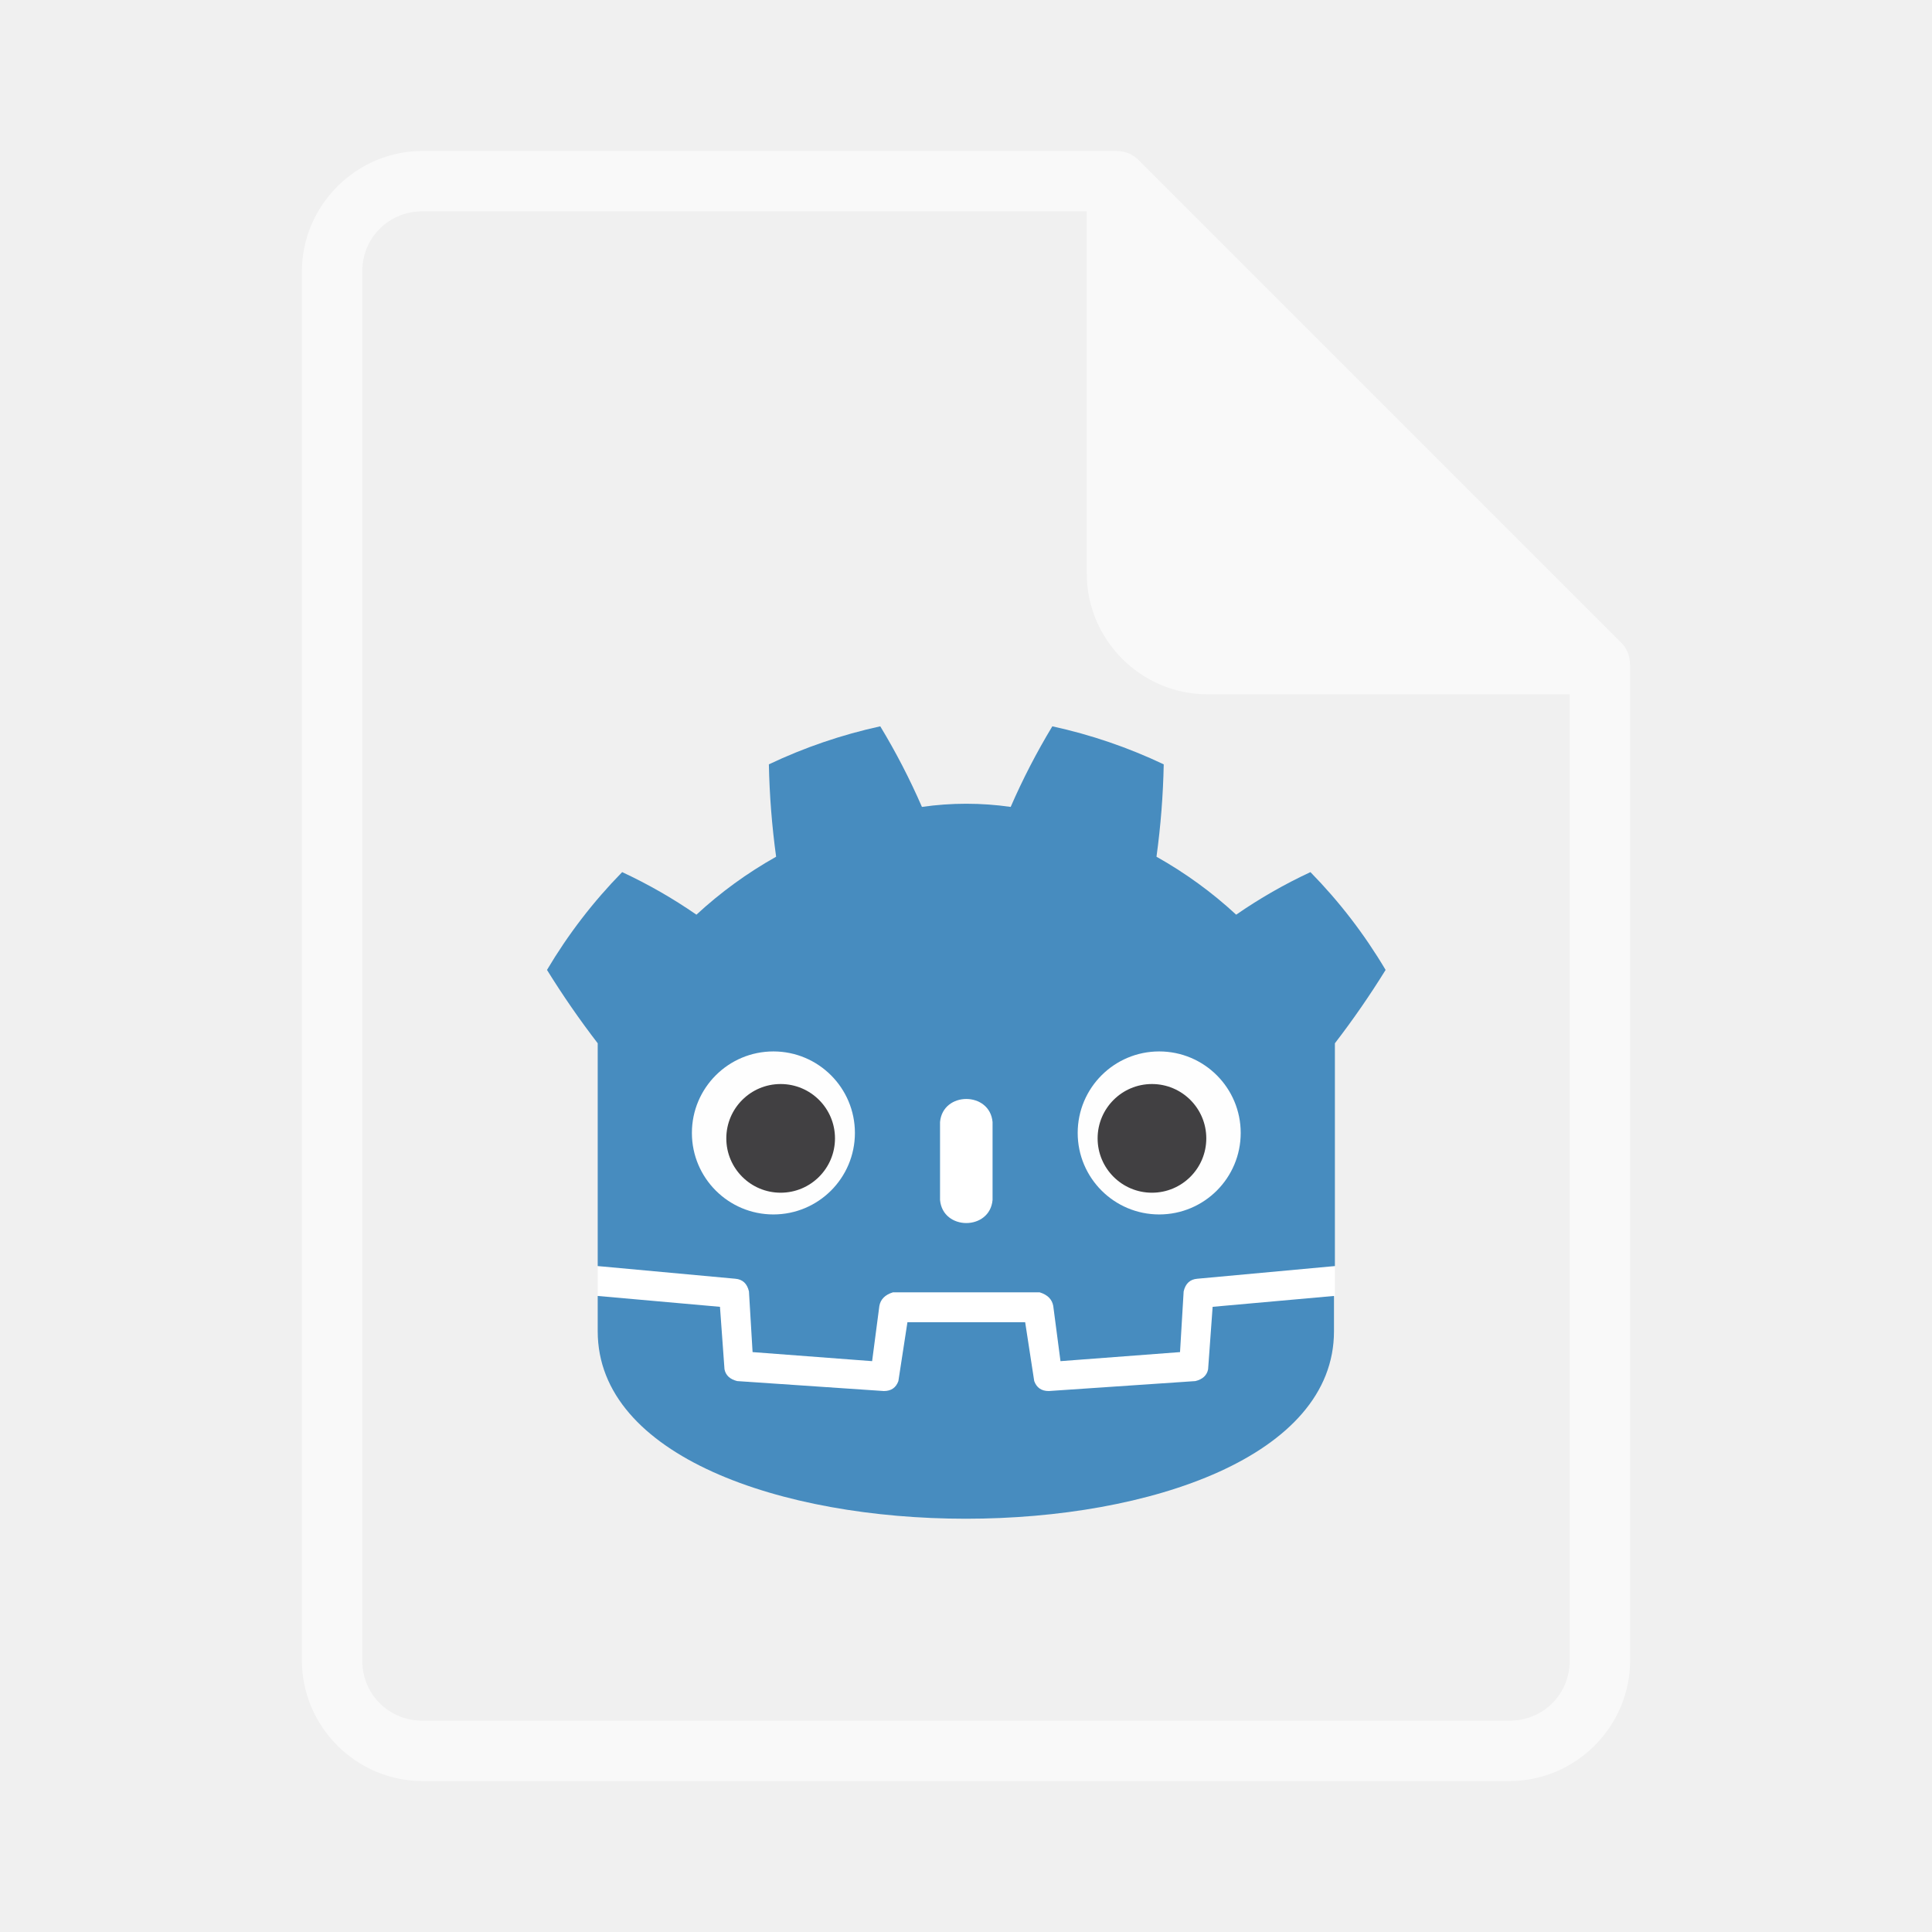
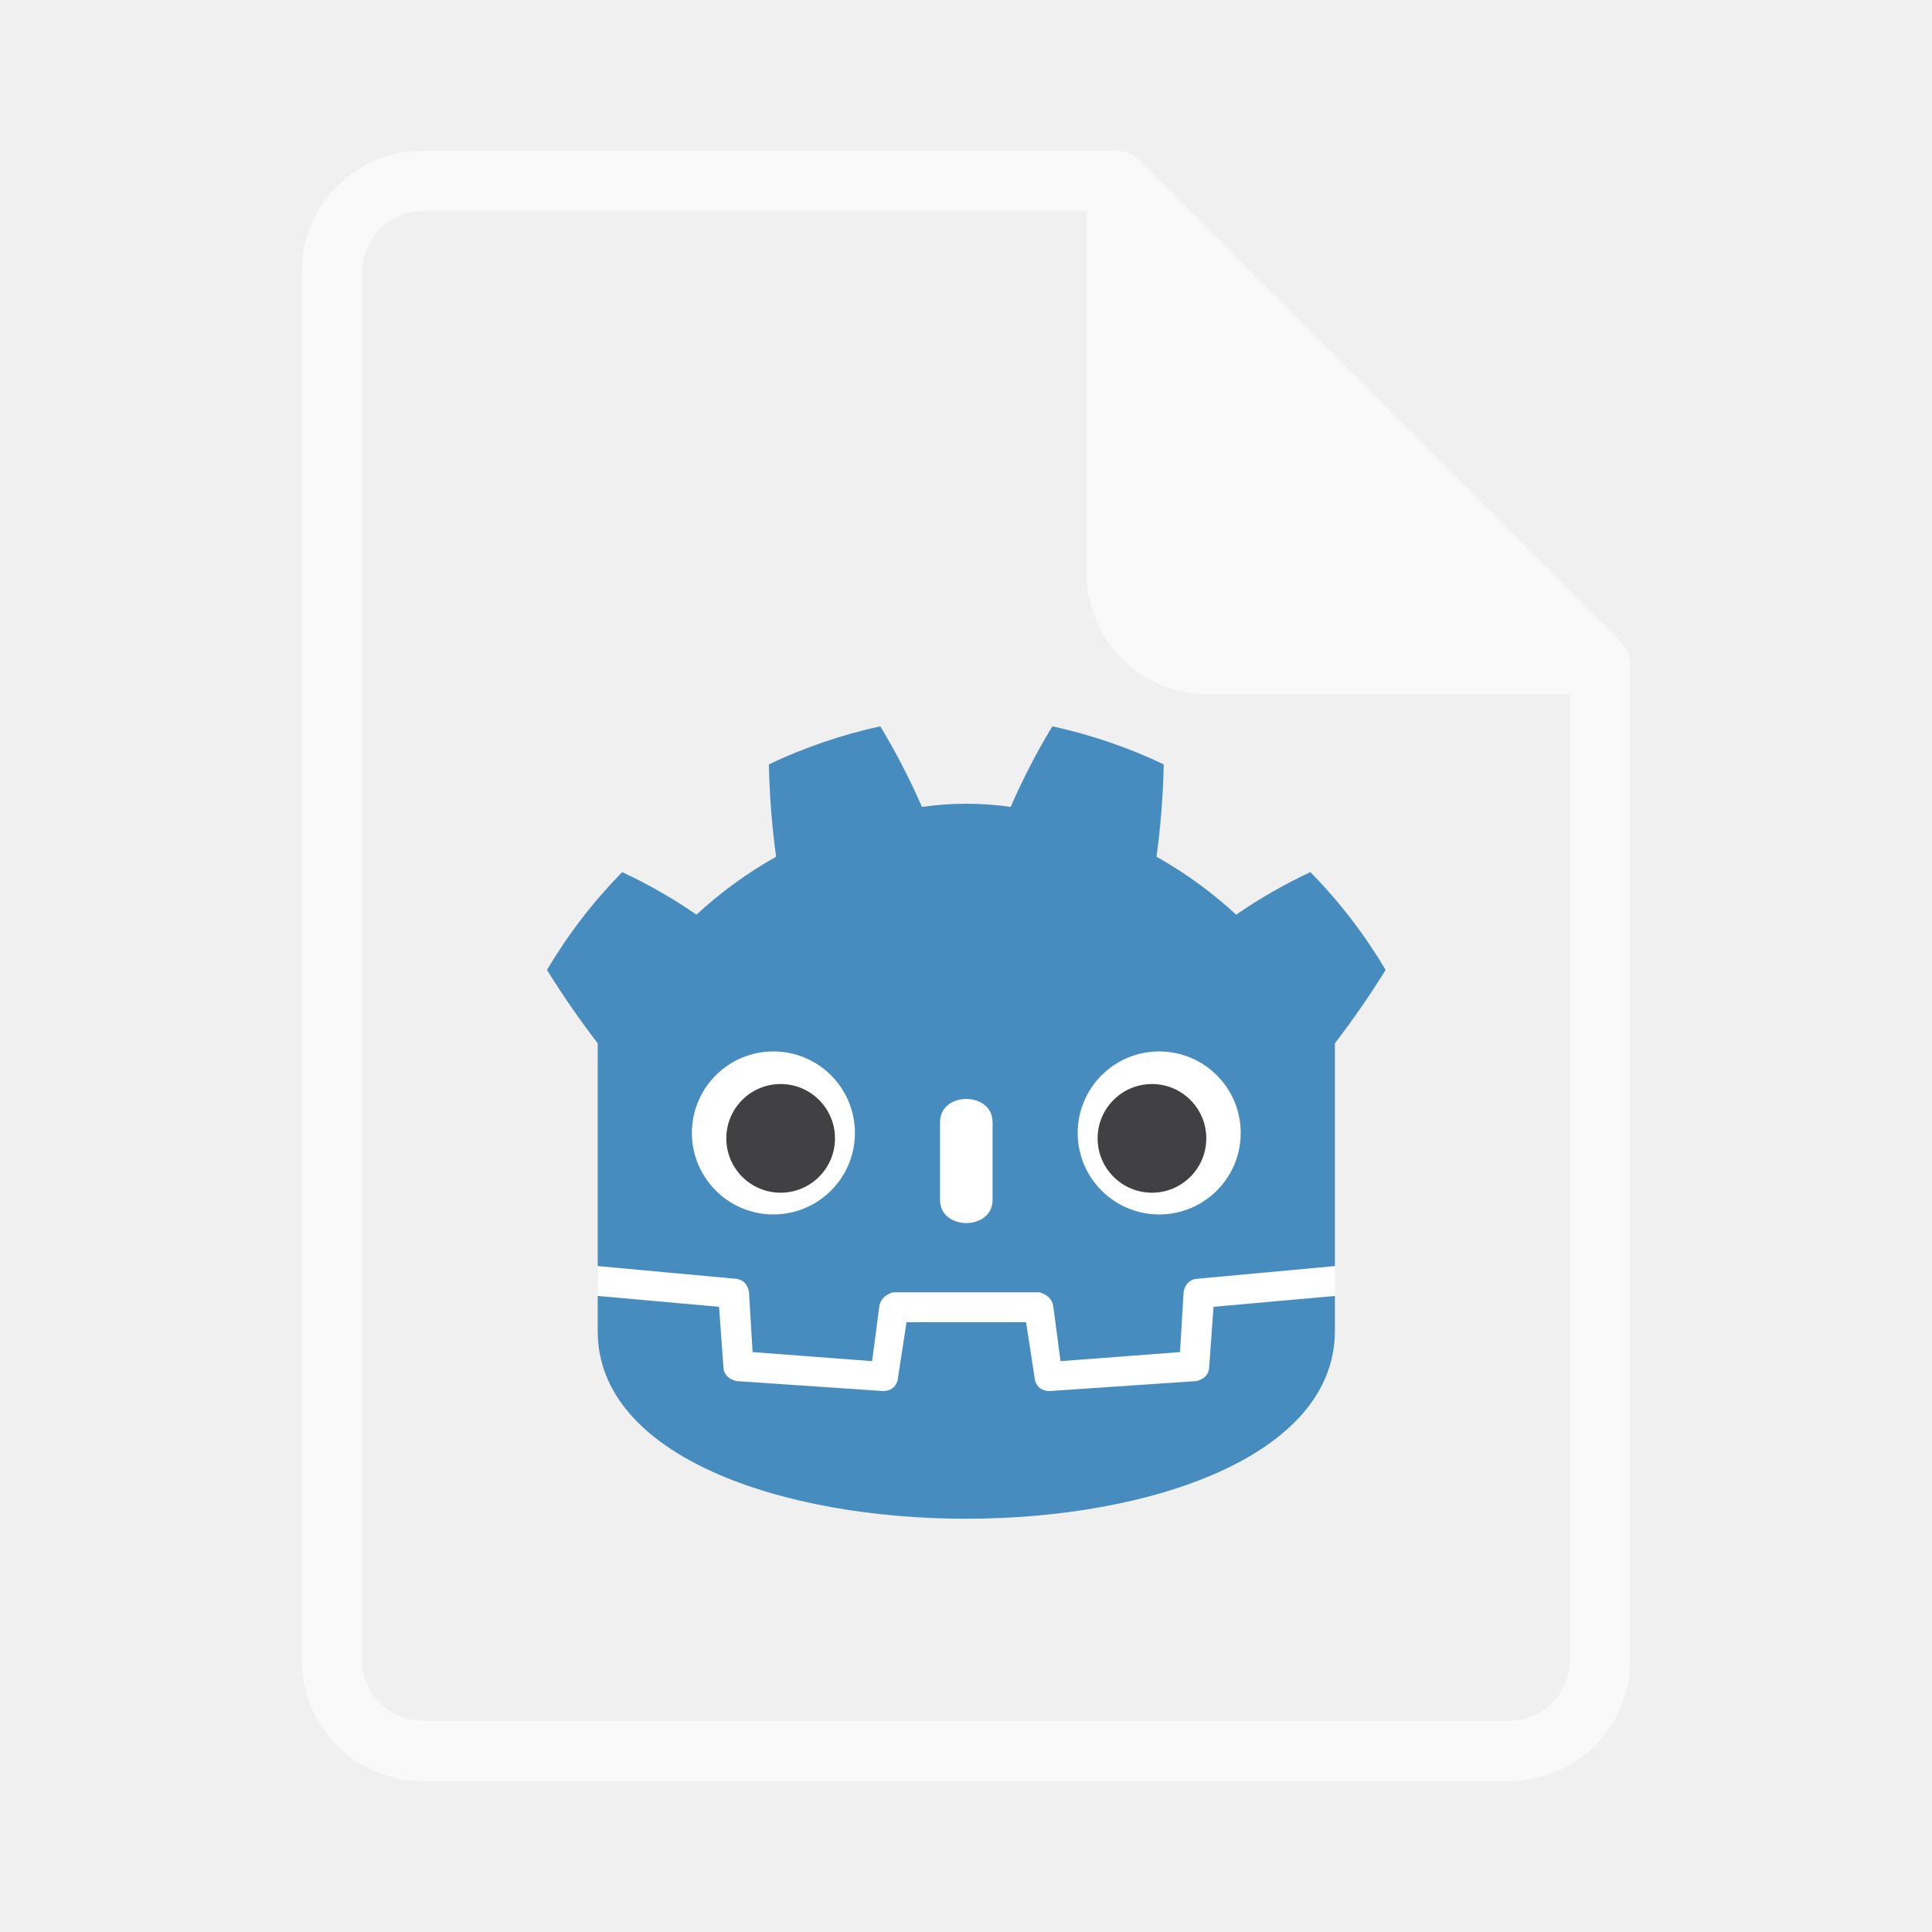
<svg xmlns="http://www.w3.org/2000/svg" height="64" viewBox="0 0 64 64" width="64">
  <g transform="scale(.03) translate(555 725)">
-     <path d="M105 673v33q407 354 814 0v-33z" fill="#fff" />
-     <path fill="#478cbf" d="m105 673 152 14q12 1 15 14l4 67 132 10 8-61q2-11 15-15h162q13 4 15 15l8 61 132-10 4-67q3-13 15-14l152-14V427q30-39 56-81-35-59-83-108-43 20-82 47-40-37-88-64 7-51 8-102-59-28-123-42-26 43-46 89-49-7-98 0-20-46-46-89-64 14-123 42 1 51 8 102-48 27-88 64-39-27-82-47-48 49-83 108 26 42 56 81zm0 33v39c0 276 813 276 813 0v-39l-134 12-5 69q-2 10-14 13l-162 11q-12 0-16-11l-10-65H447l-10 65q-4 11-16 11l-162-11q-12-3-14-13l-5-69z" />
-     <path d="M483 600c3 34 55 34 58 0v-86c-3-34-55-34-58 0z" fill="#fff" />
-     <g fill="#fefefe">
+     <g fill="#fff">
+       <path d="M105 673v33q407 354 814 0v-33z" />
+       <path d="m105 673 152 14q12 1 15 14l4 67 132 10 8-61q2-11 15-15h162q13 4 15 15l8 61 132-10 4-67q3-13 15-14l152-14V427q30-39 56-81-35-59-83-108-43 20-82 47-40-37-88-64 7-51 8-102-59-28-123-42-26 43-46 89-49-7-98 0-20-46-46-89-64 14-123 42 1 51 8 102-48 27-88 64-39-27-82-47-48 49-83 108 26 42 56 81zm0 33v39c0 276 813 276 814 0v-39l-134 12-5 69q-2 10-14 13l-162 11q-12 0-16-11l-10-65H446l-10 65q-4 11-16 11l-162-11q-12-3-14-13l-5-69z" fill="#478cbf" />
+       <path d="M483 600c0 34 58 34 58 0v-86c0-34-58-34-58 0z" />
      <circle cx="725" cy="526" r="90" />
      <circle cx="299" cy="526" r="90" />
    </g>
    <g fill="#414042">
      <circle cx="307" cy="532" r="60" />
      <circle cx="717" cy="532" r="60" />
    </g>
  </g>
-   <path d="M14 5c-2.199 0-4 1.801-4 4v46c0 2.199 1.801 4 4 4h36c2.199 0 4-1.801 4-4V22h-.008a.966.966 0 0 0-.285-.707l-16-16A1 1 0 0 0 37 5.004V5zm0 2h22v12c0 2.199 1.801 4 4 4h12v32c0 1.125-.875 2-2 2H14c-1.125 0-2-.875-2-2V9c0-1.125.875-2 2-2z" fill="#fff" fill-opacity=".59" />
+   <path d="M14 5a4 4 0 0 0-4 4v46a4 4 0 0 0 4 4h36a4 4 0 0 0 4-4V22a1 1 0 0 0-.285-.707l-16-16A1 1 0 0 0 37 5zm0 2h22v12a4 4 0 0 0 4 4h12v32a2 2 0 0 1-2 2H14a2 2 0 0 1-2-2V9a2 2 0 0 1 2-2z" fill="#fff" fill-opacity=".6" />
</svg>
